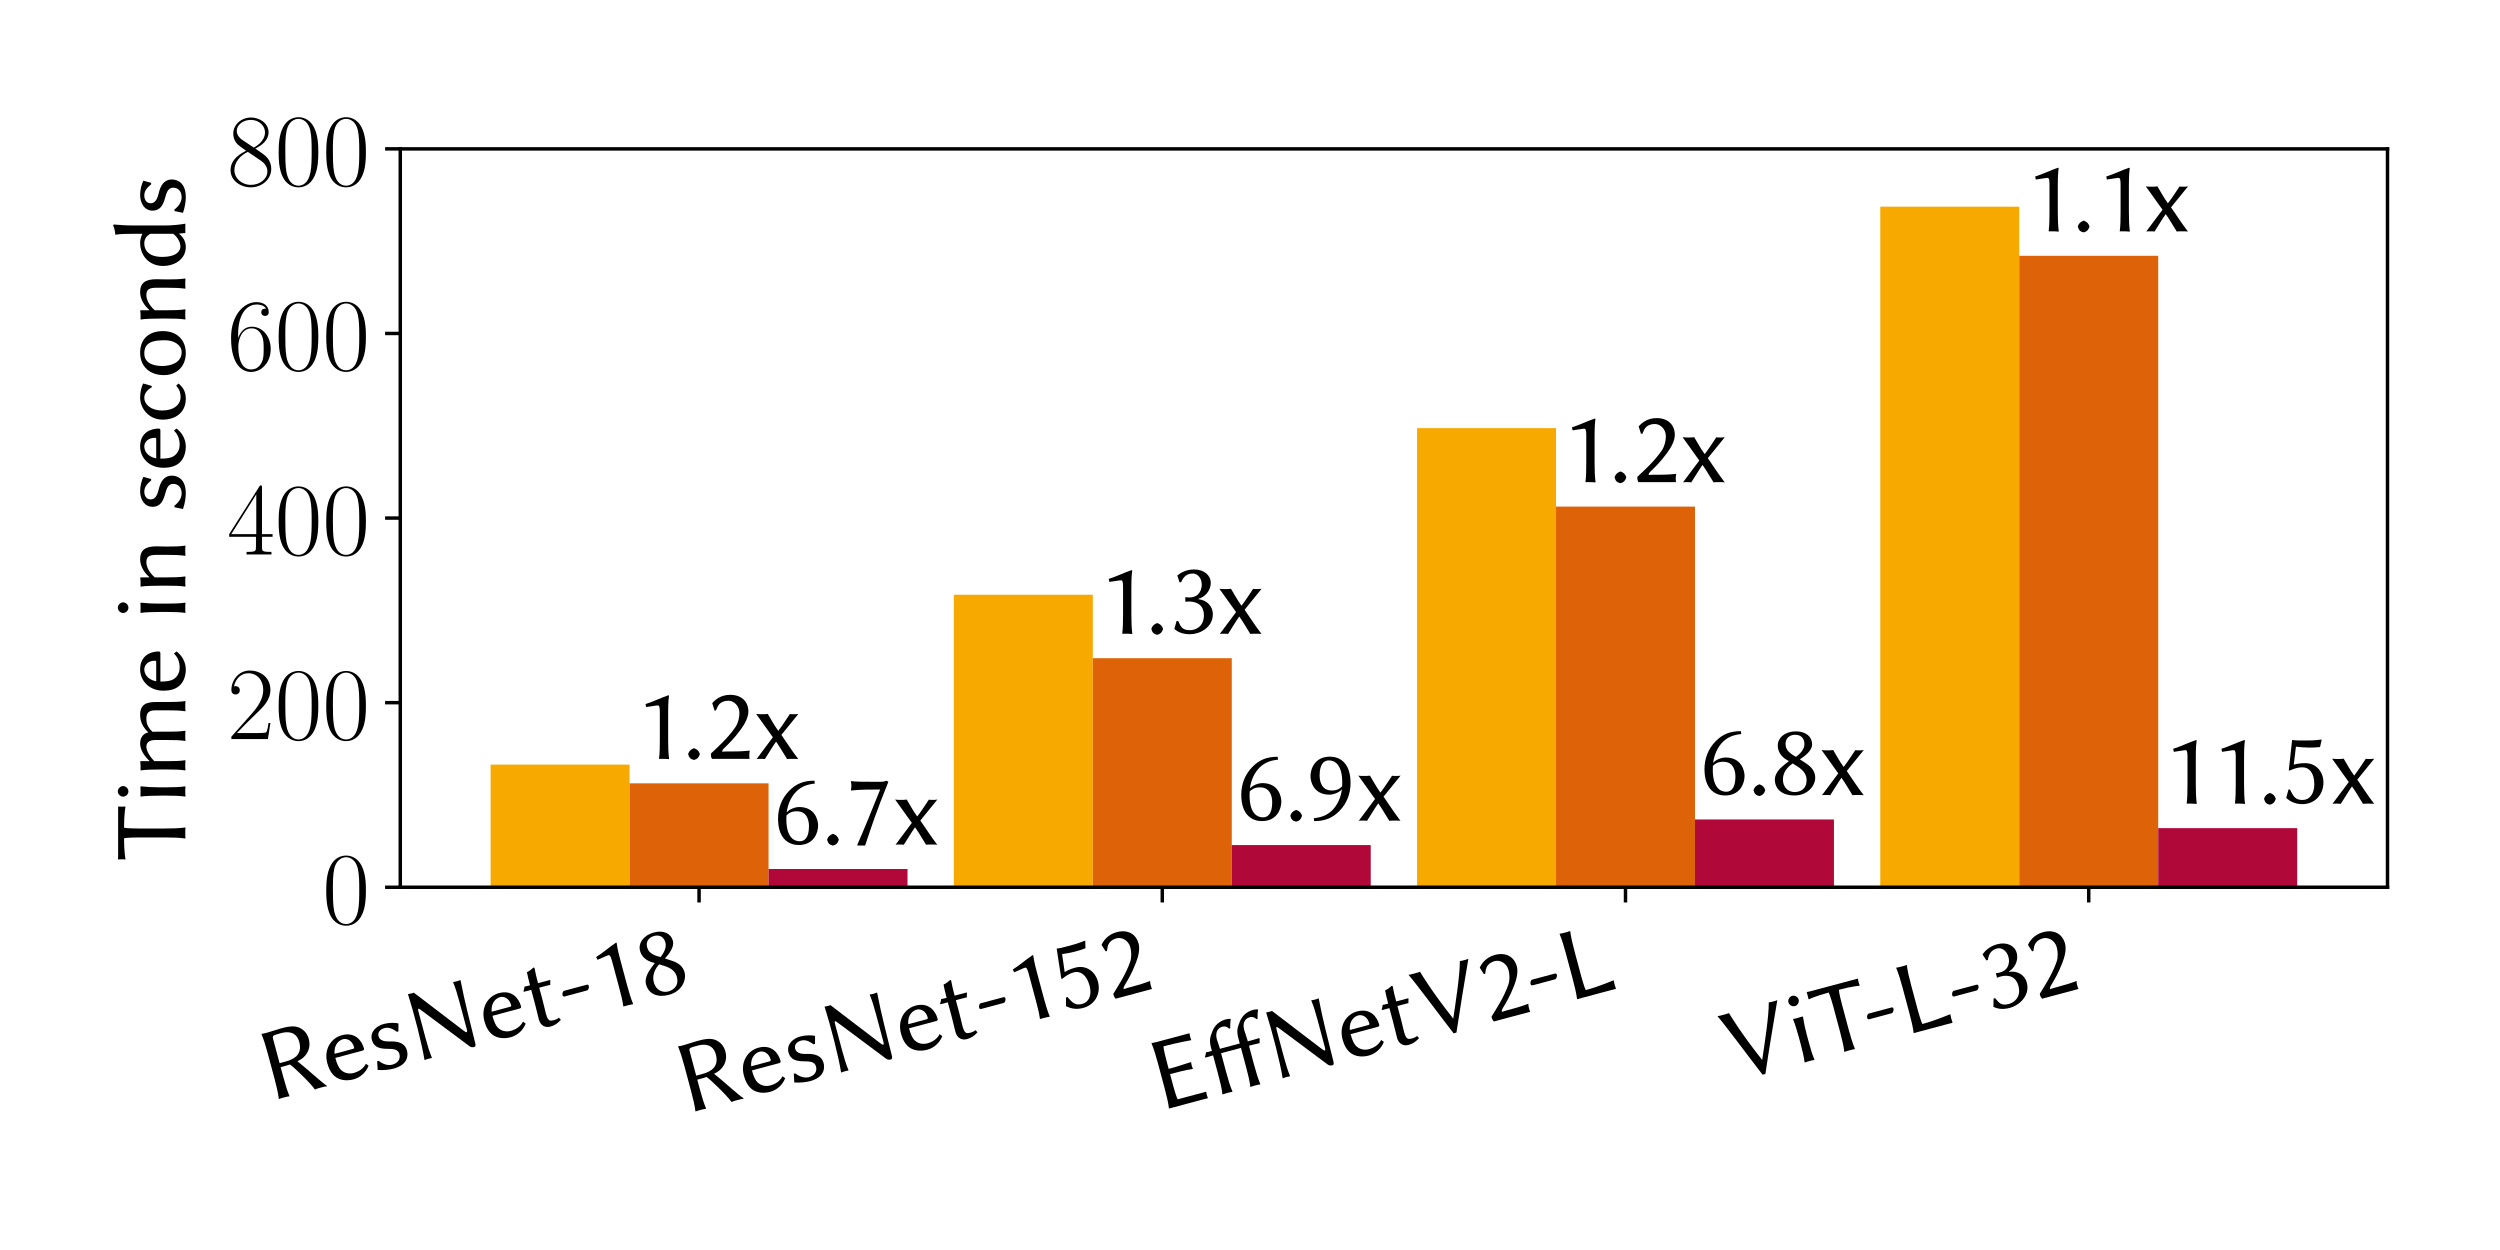
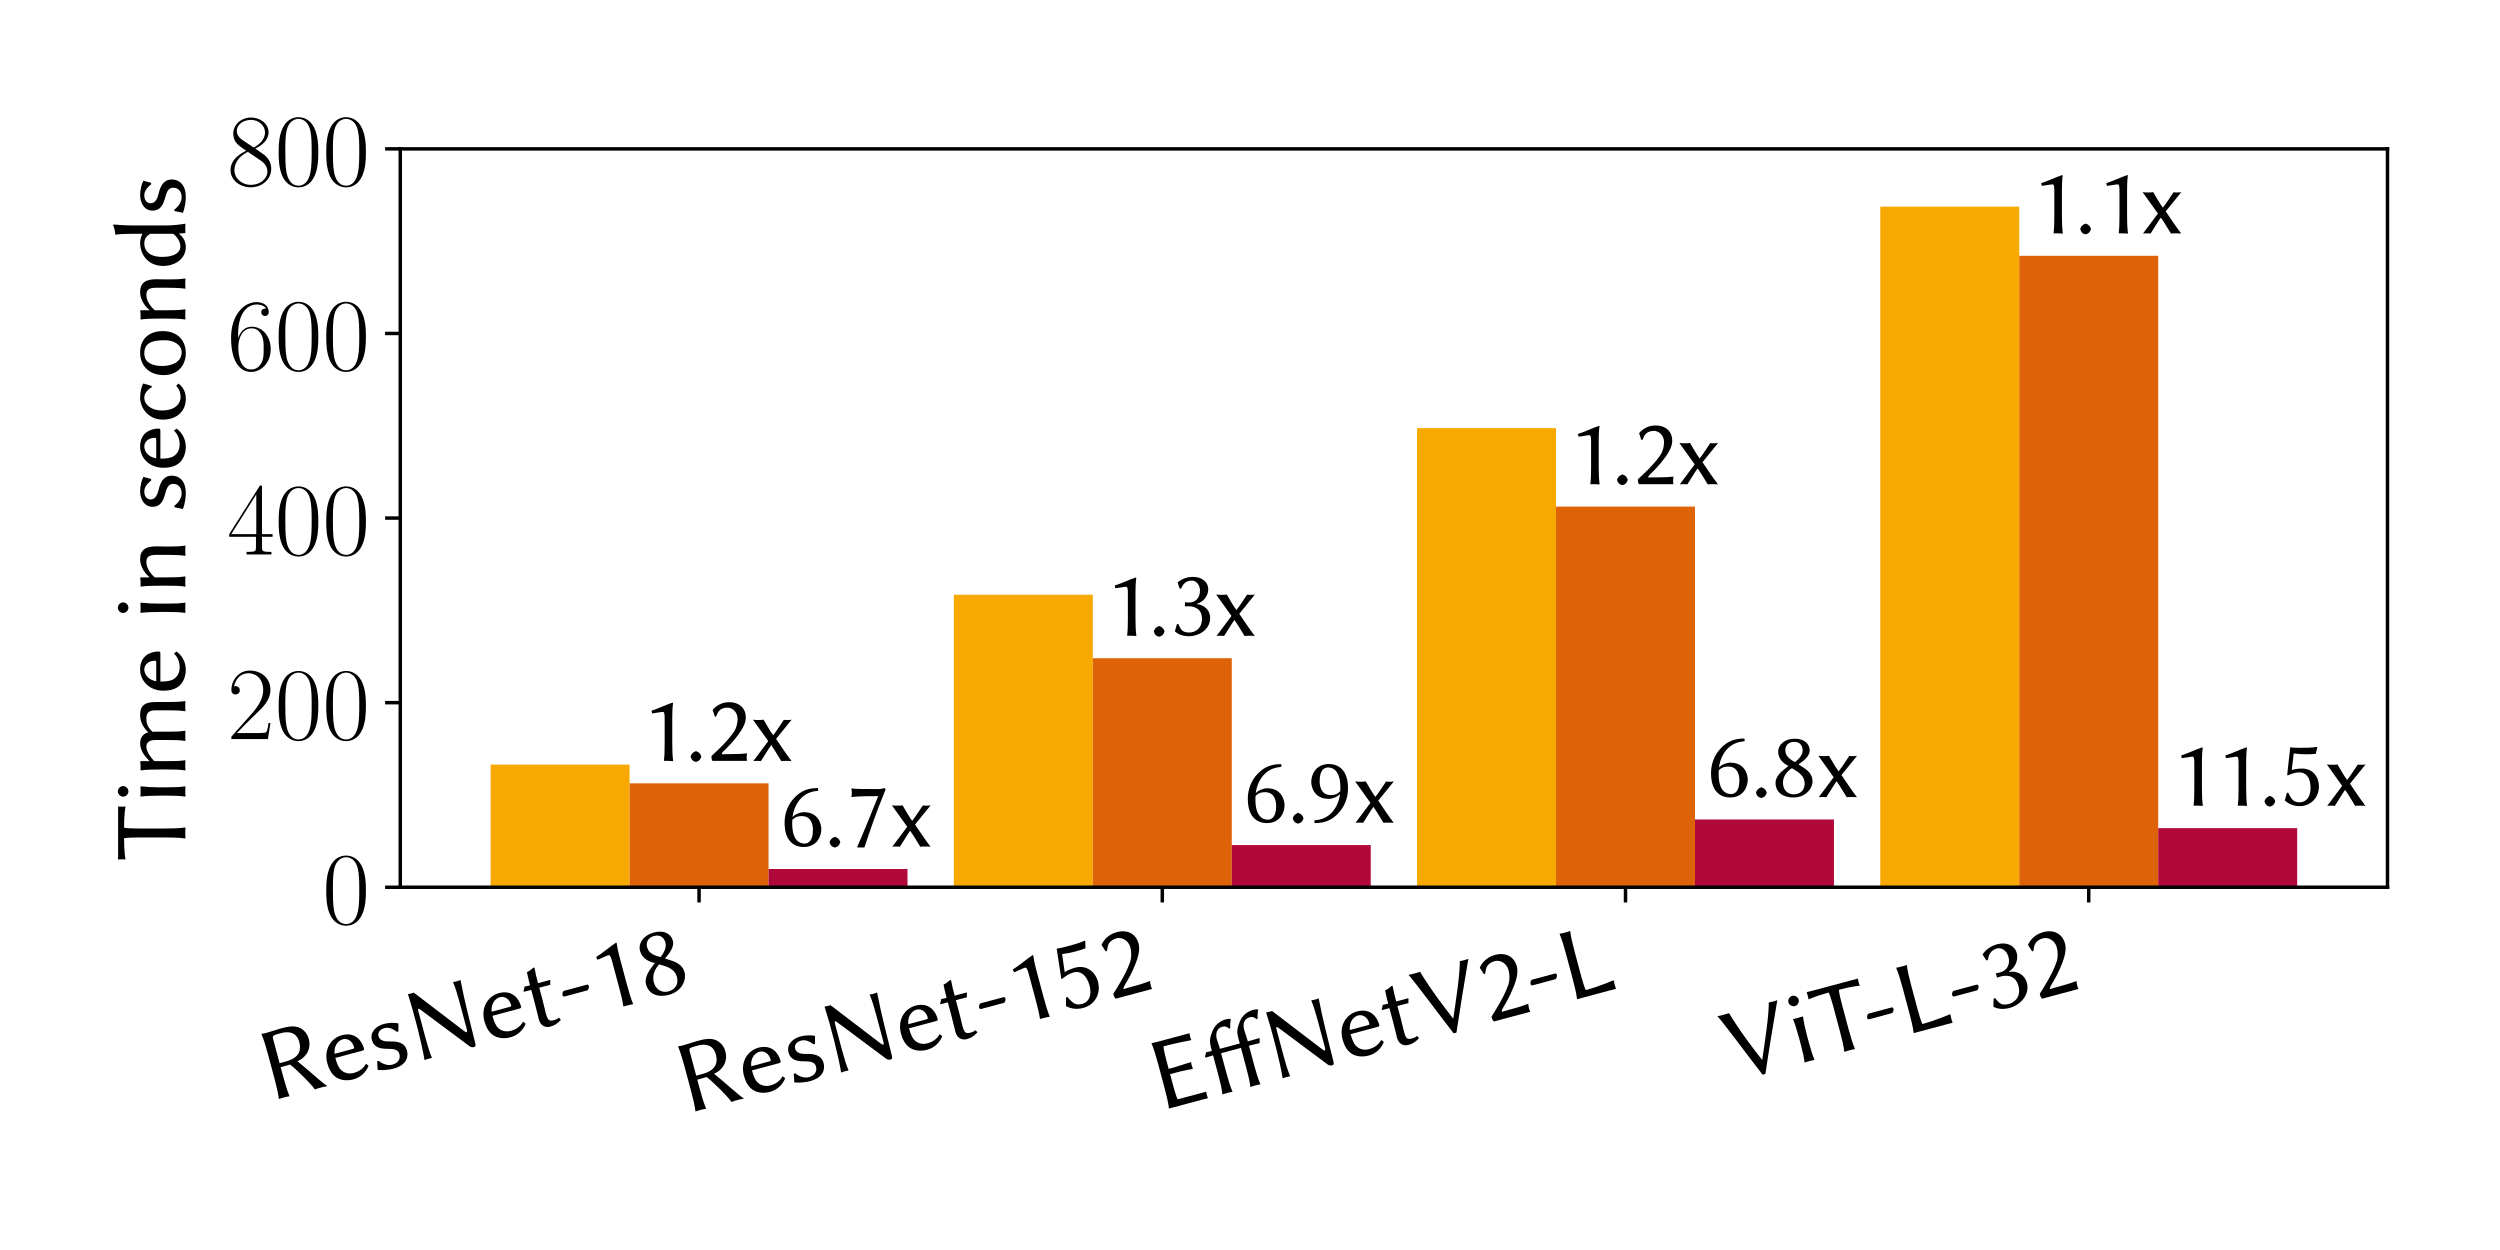
<svg xmlns="http://www.w3.org/2000/svg" xmlns:xlink="http://www.w3.org/1999/xlink" width="576pt" height="288pt" viewBox="0 0 576 288" version="1.1">
  <defs>
    <style type="text/css">*{stroke-linejoin: round; stroke-linecap: butt}</style>
  </defs>
  <g id="figure_1">
    <g id="patch_1">
      <path d="M 0 288  L 576 288  L 576 0  L 0 0  z " style="fill: #ffffff" />
    </g>
    <g id="axes_1">
      <g id="patch_2">
        <path d="M 92.227 204.422  L 550.08 204.422  L 550.08 34.304  L 92.227 34.304  z " style="fill: #ffffff" />
      </g>
      <g id="patch_3">
-         <path d="M 113.039 204.422  L 145.056 204.422  L 145.056 176.165  L 113.039 176.165  z " clip-path="url(#peb8f071929)" style="fill: #f7a900" />
+         <path d="M 113.039 204.422  L 145.056 204.422  L 145.056 176.165  L 113.039 176.165  z " clip-path="url(#pd0e9053d9f)" style="fill: #f7a900" />
      </g>
      <g id="patch_4">
-         <path d="M 219.764 204.422  L 251.782 204.422  L 251.782 137.024  L 219.764 137.024  z " clip-path="url(#peb8f071929)" style="fill: #f7a900" />
+         <path d="M 219.764 204.422  L 251.782 204.422  L 251.782 137.024  L 219.764 137.024  z " clip-path="url(#pd0e9053d9f)" style="fill: #f7a900" />
      </g>
      <g id="patch_5">
-         <path d="M 326.49 204.422  L 358.508 204.422  L 358.508 98.644  L 326.49 98.644  z " clip-path="url(#peb8f071929)" style="fill: #f7a900" />
+         <path d="M 326.49 204.422  L 358.508 204.422  L 358.508 98.644  L 326.49 98.644  z " clip-path="url(#pd0e9053d9f)" style="fill: #f7a900" />
      </g>
      <g id="patch_6">
-         <path d="M 433.215 204.422  L 465.233 204.422  L 465.233 47.611  L 433.215 47.611  z " clip-path="url(#peb8f071929)" style="fill: #f7a900" />
+         <path d="M 433.215 204.422  L 465.233 204.422  L 465.233 47.611  L 433.215 47.611  z " clip-path="url(#pd0e9053d9f)" style="fill: #f7a900" />
      </g>
      <g id="patch_7">
-         <path d="M 145.056 204.422  L 177.074 204.422  L 177.074 180.483  L 145.056 180.483  z " clip-path="url(#peb8f071929)" style="fill: #de6207" />
+         <path d="M 145.056 204.422  L 177.074 204.422  L 177.074 180.483  L 145.056 180.483  z " clip-path="url(#pd0e9053d9f)" style="fill: #de6207" />
      </g>
      <g id="patch_8">
-         <path d="M 251.782 204.422  L 283.8 204.422  L 283.8 151.65  L 251.782 151.65  z " clip-path="url(#peb8f071929)" style="fill: #de6207" />
+         <path d="M 251.782 204.422  L 283.8 204.422  L 283.8 151.65  L 251.782 151.65  z " clip-path="url(#pd0e9053d9f)" style="fill: #de6207" />
      </g>
      <g id="patch_9">
-         <path d="M 358.508 204.422  L 390.525 204.422  L 390.525 116.725  L 358.508 116.725  z " clip-path="url(#peb8f071929)" style="fill: #de6207" />
+         <path d="M 358.508 204.422  L 390.525 204.422  L 390.525 116.725  L 358.508 116.725  z " clip-path="url(#pd0e9053d9f)" style="fill: #de6207" />
      </g>
      <g id="patch_10">
-         <path d="M 465.233 204.422  L 497.251 204.422  L 497.251 58.939  L 465.233 58.939  z " clip-path="url(#peb8f071929)" style="fill: #de6207" />
+         <path d="M 465.233 204.422  L 497.251 204.422  L 497.251 58.939  L 465.233 58.939  z " clip-path="url(#pd0e9053d9f)" style="fill: #de6207" />
      </g>
      <g id="patch_11">
-         <path d="M 177.074 204.422  L 209.092 204.422  L 209.092 200.216  L 177.074 200.216  z " clip-path="url(#peb8f071929)" style="fill: #b1083a" />
+         <path d="M 177.074 204.422  L 209.092 204.422  L 209.092 200.216  L 177.074 200.216  z " clip-path="url(#pd0e9053d9f)" style="fill: #b1083a" />
      </g>
      <g id="patch_12">
-         <path d="M 283.8 204.422  L 315.817 204.422  L 315.817 194.706  L 283.8 194.706  z " clip-path="url(#peb8f071929)" style="fill: #b1083a" />
+         <path d="M 283.8 204.422  L 315.817 204.422  L 315.817 194.706  L 283.8 194.706  z " clip-path="url(#pd0e9053d9f)" style="fill: #b1083a" />
      </g>
      <g id="patch_13">
-         <path d="M 390.525 204.422  L 422.543 204.422  L 422.543 188.805  L 390.525 188.805  z " clip-path="url(#peb8f071929)" style="fill: #b1083a" />
+         <path d="M 390.525 204.422  L 422.543 204.422  L 422.543 188.805  L 390.525 188.805  z " clip-path="url(#pd0e9053d9f)" style="fill: #b1083a" />
      </g>
      <g id="patch_14">
-         <path d="M 497.251 204.422  L 529.269 204.422  L 529.269 190.797  L 497.251 190.797  z " clip-path="url(#peb8f071929)" style="fill: #b1083a" />
+         <path d="M 497.251 204.422  L 529.269 204.422  L 529.269 190.797  L 497.251 190.797  z " clip-path="url(#pd0e9053d9f)" style="fill: #b1083a" />
      </g>
      <g id="matplotlib.axis_1">
        <g id="xtick_1">
          <g id="line2d_1">
            <defs>
-               <path id="m02905f04a4" d="M 0 0  L 0 3.5  " style="stroke: #000000; stroke-width: 0.8" />
+               <path id="mbc4da41e1f" d="M 0 0  L 0 3.5  " style="stroke: #000000; stroke-width: 0.8" />
            </defs>
            <g>
-               <use xlink:href="#m02905f04a4" x="161.065" y="204.422" style="stroke: #000000; stroke-width: 0.8" />
+               <use xlink:href="#mbc4da41e1f" x="161.065" y="204.422" style="stroke: #000000; stroke-width: 0.8" />
            </g>
          </g>
          <g id="text_1">
            <g transform="translate(62.07187 253.7518) rotate(-15) scale(0.24 -0.24)">
              <defs>
                <path id="LinBiolinumT-52" d="M 1216 1855  C 1440 1855 1638 1855 1811 1868  C 1990 1654 2125 1403 2291 1138  C 2522 763 2829 201 2899 -19  C 3021 0 3162 0 3283 0  C 3411 0 3539 0 3667 -19  L 3680 0  C 3360 370 2720 1394 2310 1939  C 2483 1971 2611 2015 2701 2060  C 3046 2231 3341 2561 3341 3081  C 3341 3399 3232 3659 3002 3875  C 2694 4160 2208 4160 1805 4160  C 1645 4160 1133 4128 941 4128  C 864 4128 691 4128 614 4147  L 602 4128  C 653 3763 666 3328 666 2848  L 666 1280  C 666 800 653 345 602 0  L 614 -13  C 691 0 864 0 941 0  C 1018 0 1190 0 1267 -19  L 1280 0  C 1229 370 1216 811 1216 1298  L 1216 1855  z M 1811 3878  C 2202 3878 2726 3734 2726 3061  C 2726 2299 2208 2112 1587 2112  L 1216 2112  L 1216 3630  C 1216 3878 1235 3878 1811 3878  z " transform="scale(0.015625)" />
                <path id="LinBiolinumT-65" d="M 800 1792  C 909 2399 1331 2527 1530 2527  C 1786 2527 2067 2311 2067 1874  C 2067 1821 2042 1792 1978 1792  L 800 1792  z M 2509 700  C 2285 456 1984 346 1632 346  C 1414 346 1114 431 934 715  C 819 895 781 1160 781 1535  L 2522 1535  C 2592 1535 2637 1572 2637 1638  C 2637 2147 2374 2784 1530 2784  C 870 2784 218 2263 218 1341  C 218 984 294 633 506 382  C 723 124 1094 -32 1523 -32  C 1984 -32 2394 205 2637 540  L 2509 700  z " transform="scale(0.015625)" />
                <path id="LinBiolinumT-73" d="M 320 668  L 211 141  C 576 13 934 -32 1178 -32  C 2061 -32 2266 481 2266 826  C 2266 1338 1850 1539 1395 1645  C 1152 1701 800 1820 800 2133  C 800 2389 1011 2527 1286 2527  C 1619 2527 1824 2271 1971 2103  L 2061 2109  L 2189 2572  L 2176 2591  C 1990 2687 1638 2784 1312 2784  C 838 2784 346 2539 346 2020  C 346 1520 730 1357 1114 1250  C 1485 1151 1760 1050 1760 744  C 1760 412 1510 224 1171 224  C 864 224 595 428 416 668  L 320 668  z " transform="scale(0.015625)" />
                <path id="LinBiolinumT-4e" d="M 691 4160  C 749 2934 730 1026 627 0  L 640 -19  C 717 -6 787 0 864 0  C 941 0 1011 -3 1088 -10  L 1101 9  C 1050 375 1037 811 1037 1292  L 1037 2825  C 1037 3216 1050 3235 1286 2927  L 3520 99  C 3590 3 3693 -32 3795 -32  C 3885 -32 3910 45 3917 167  C 3949 1625 3942 2739 4045 4160  L 4032 4179  C 3955 4166 3885 4160 3808 4160  C 3731 4160 3661 4166 3584 4179  L 3571 4160  C 3622 3794 3635 3358 3635 2877  L 3635 1165  C 3629 818 3533 966 3258 1325  L 1062 4173  C 1062 4173 1005 4160 973 4160  C 755 4160 704 4179 704 4179  L 691 4160  z " transform="scale(0.015625)" />
                <path id="LinBiolinumT-74" d="M 608 2752  C 480 2752 339 2752 262 2765  C 218 2663 186 2599 122 2502  L 154 2464  C 262 2464 461 2464 608 2464  L 608 1599  C 608 1219 589 764 589 575  C 589 164 858 -32 1152 -32  C 1421 -32 1626 31 1894 203  L 1818 361  C 1619 285 1472 285 1312 310  C 1158 335 1101 487 1101 828  C 1101 1018 1120 1289 1120 1668  L 1120 2464  L 1363 2464  C 1517 2464 1741 2464 1824 2458  C 1843 2561 1862 2624 1901 2720  L 1869 2752  C 1754 2752 1568 2752 1421 2752  L 1120 2752  C 1120 3233 1126 3317 1152 3689  C 1152 3734 1133 3753 1094 3753  C 934 3689 858 3618 646 3593  L 634 3573  C 621 3349 608 3124 608 2752  z " transform="scale(0.015625)" />
                <path id="LinBiolinumT-2d" d="M 1754 1536  C 1837 1536 1926 1696 1926 1767  C 1926 1824 1901 1882 1837 1882  L 371 1882  C 294 1882 211 1747 211 1645  C 211 1587 250 1536 307 1536  L 1754 1536  z " transform="scale(0.015625)" />
                <path id="LinBiolinumT-31" d="M 2086 1214  L 2086 2845  C 2086 3539 2125 3796 2138 3886  C 2138 3918 2118 3918 2093 3918  C 1677 3784 1190 3534 691 3380  L 730 3194  C 1018 3226 1331 3296 1459 3296  C 1574 3296 1574 3040 1574 2808  L 1574 1214  C 1574 713 1568 367 1523 0  L 1530 0  C 1530 0 1709 0 1824 0  C 1952 0 2131 -19 2131 -19  L 2144 0  C 2099 386 2086 707 2086 1214  z " transform="scale(0.015625)" />
                <path id="LinBiolinumT-38" d="M 1504 3712  C 1920 3712 2074 3430 2074 3131  C 2074 2786 1734 2479 1555 2352  L 1357 2466  C 954 2728 909 2964 909 3162  C 909 3463 1120 3712 1504 3712  z M 2547 3125  C 2547 3584 2176 3923 1542 3923  C 890 3923 429 3540 429 3048  C 429 2690 627 2371 992 2160  L 1120 2090  C 960 1968 832 1866 672 1725  C 410 1495 250 1208 250 958  C 250 307 768 -32 1446 -32  C 2285 -32 2739 576 2739 1061  C 2739 1431 2534 1712 2182 1942  L 1792 2198  C 2080 2389 2547 2715 2547 3125  z M 1459 180  C 1165 180 749 384 749 959  C 749 1151 800 1579 1350 1943  L 1645 1758  C 2042 1509 2208 1228 2208 927  C 2208 307 1754 180 1459 180  z " transform="scale(0.015625)" />
              </defs>
              <use xlink:href="#LinBiolinumT-52" transform="scale(0.996264)" />
              <use xlink:href="#LinBiolinumT-65" transform="translate(59.77587 0) scale(0.996264)" />
              <use xlink:href="#LinBiolinumT-73" transform="translate(104.9066 0) scale(0.996264)" />
              <use xlink:href="#LinBiolinumT-4e" transform="translate(144.3587 0) scale(0.996264)" />
              <use xlink:href="#LinBiolinumT-65" transform="translate(215.8905 0) scale(0.996264)" />
              <use xlink:href="#LinBiolinumT-74" transform="translate(261.0212 0) scale(0.996264)" />
              <use xlink:href="#LinBiolinumT-2d" transform="translate(294.8942 0) scale(0.996264)" />
              <use xlink:href="#LinBiolinumT-31" transform="translate(328.0698 0) scale(0.996264)" />
              <use xlink:href="#LinBiolinumT-38" transform="translate(374.3961 0) scale(0.996264)" />
            </g>
          </g>
        </g>
        <g id="xtick_2">
          <g id="line2d_2">
            <g>
-               <use xlink:href="#m02905f04a4" x="267.791" y="204.422" style="stroke: #000000; stroke-width: 0.8" />
+               <use xlink:href="#mbc4da41e1f" x="267.791" y="204.422" style="stroke: #000000; stroke-width: 0.8" />
            </g>
          </g>
          <g id="text_2">
            <g transform="translate(158.058 256.6294) rotate(-15) scale(0.24 -0.24)">
              <defs>
                <path id="LinBiolinumT-35" d="M 1293 -32  C 2054 -32 2598 538 2598 1303  C 2598 1932 2182 2496 1466 2496  C 1203 2496 909 2451 768 2400  L 902 3514  C 1139 3482 1414 3456 1715 3456  C 1907 3456 2125 3456 2387 3488  L 2490 3931  L 2445 3950  C 2080 3893 1734 3893 1395 3893  C 1158 3893 883 3893 666 3925  L 461 2057  L 506 2038  C 762 2142 998 2240 1299 2240  C 1715 2240 2035 1901 2035 1193  C 2035 595 1741 224 1306 224  C 826 224 742 484 531 874  L 442 867  L 301 348  L 326 329  C 486 187 806 -32 1293 -32  z " transform="scale(0.015625)" />
                <path id="LinBiolinumT-32" d="M 1421 3584  C 1754 3584 2099 3276 2099 2826  C 2099 2557 2022 2216 1856 1966  C 1395 1278 666 636 346 333  C 339 308 339 282 339 250  C 339 154 371 58 403 0  C 877 0 1146 0 1613 0  C 2074 0 2266 0 2726 0  C 2714 63 2707 139 2707 210  C 2707 310 2714 412 2739 507  C 2374 475 2182 456 1568 456  C 1344 456 1216 456 1043 443  C 1037 456 1037 462 1037 475  C 1037 533 1101 604 1146 649  C 1459 952 1760 1240 2182 1813  C 2419 2135 2650 2547 2650 2914  C 2650 3525 2240 3949 1523 3949  C 941 3949 570 3622 422 3430  L 563 2985  L 646 2979  C 736 3172 768 3307 928 3436  C 1056 3539 1242 3584 1421 3584  z " transform="scale(0.015625)" />
              </defs>
              <use xlink:href="#LinBiolinumT-52" transform="scale(0.996264)" />
              <use xlink:href="#LinBiolinumT-65" transform="translate(59.77587 0) scale(0.996264)" />
              <use xlink:href="#LinBiolinumT-73" transform="translate(104.9066 0) scale(0.996264)" />
              <use xlink:href="#LinBiolinumT-4e" transform="translate(144.3587 0) scale(0.996264)" />
              <use xlink:href="#LinBiolinumT-65" transform="translate(215.8905 0) scale(0.996264)" />
              <use xlink:href="#LinBiolinumT-74" transform="translate(261.0212 0) scale(0.996264)" />
              <use xlink:href="#LinBiolinumT-2d" transform="translate(294.8942 0) scale(0.996264)" />
              <use xlink:href="#LinBiolinumT-31" transform="translate(328.0698 0) scale(0.996264)" />
              <use xlink:href="#LinBiolinumT-35" transform="translate(374.3961 0) scale(0.996264)" />
              <use xlink:href="#LinBiolinumT-32" transform="translate(420.7224 0) scale(0.996264)" />
            </g>
          </g>
        </g>
        <g id="xtick_3">
          <g id="line2d_3">
            <g>
-               <use xlink:href="#m02905f04a4" x="374.516" y="204.422" style="stroke: #000000; stroke-width: 0.8" />
+               <use xlink:href="#mbc4da41e1f" x="374.516" y="204.422" style="stroke: #000000; stroke-width: 0.8" />
            </g>
          </g>
          <g id="text_3">
            <g transform="translate(267.1625 255.992) rotate(-15) scale(0.24 -0.24)">
              <defs>
                <path id="LinBiolinumT-45" d="M 1216 1307  L 1216 2034  C 1523 2034 2202 2034 2643 1983  L 2662 2002  C 2650 2060 2643 2150 2643 2207  C 2643 2265 2650 2355 2662 2413  L 2643 2413  C 2266 2413 1971 2368 1216 2368  L 1216 2869  C 1216 2978 1222 3641 1267 3795  C 2125 3795 3008 3718 3008 3718  L 3021 3743  C 3014 3795 3008 3853 3008 3912  C 3008 3964 3014 4068 3021 4160  L 3008 4160  C 2906 4160 2758 4160 2624 4160  L 941 4160  C 723 4160 614 4179 614 4179  L 602 4160  C 653 3792 666 3354 666 2870  L 666 1290  C 666 806 653 348 602 0  L 608 0  C 608 0 717 0 941 0  L 2688 0  C 2822 0 2970 0 3072 -6  L 3085 12  C 3078 100 3072 144 3072 206  C 3072 268 3078 361 3085 411  L 3072 411  C 3072 411 2125 411 1267 411  C 1222 560 1216 1201 1216 1307  z " transform="scale(0.015625)" />
                <path id="LinBiolinumT-80" d="M 634 2464  L 634 1280  C 634 806 627 346 570 0  L 576 -19  C 576 -19 666 0 890 0  C 1107 0 1197 -19 1197 -19  L 1210 0  C 1158 365 1146 800 1146 1280  L 1146 2464  L 2414 2464  L 2414 1280  C 2414 806 2407 346 2350 0  L 2356 -19  C 2356 -19 2446 0 2670 0  C 2887 0 2977 -19 2977 -19  L 2990 0  C 2939 365 2926 800 2926 1280  L 2926 2464  L 3143 2464  C 3297 2464 3521 2458 3604 2451  C 3623 2554 3643 2618 3681 2714  L 3649 2758  C 3540 2752 3348 2746 3201 2746  L 2926 2746  L 2926 2810  C 2926 2977 2893 3375 2893 3490  C 2893 3843 3059 4151 3425 4151  C 3610 4151 3726 4055 3796 3927  L 3867 3934  C 3911 4106 3975 4337 4046 4458  L 4039 4478  C 3988 4510 3873 4535 3751 4535  C 3348 4535 2996 4362 2766 4048  C 2535 3733 2414 3567 2414 3067  L 2414 2746  L 1146 2746  L 1146 2810  C 1146 2977 1114 3247 1114 3362  C 1114 3715 1280 4023 1645 4023  C 1831 4023 1946 3927 2017 3798  L 2087 3805  C 2132 3977 2196 4209 2267 4330  L 2260 4350  C 2209 4382 2094 4407 1972 4407  C 1569 4407 1216 4234 986 3920  C 755 3605 634 3439 634 2938  L 634 2746  C 493 2746 346 2746 262 2758  C 218 2656 186 2592 122 2496  L 154 2451  C 269 2458 480 2464 627 2464  L 634 2464  z " transform="scale(0.015625)" />
                <path id="LinBiolinumT-56" d="M 2074 832  L 2061 832  C 1222 2781 902 3917 838 4141  C 730 4128 582 4128 486 4128  C 384 4128 211 4128 102 4141  C 422 3495 1267 1335 1856 -64  L 2035 -64  C 2650 1355 3277 2729 3923 4141  C 3846 4128 3725 4128 3667 4128  C 3597 4128 3450 4128 3379 4141  C 3162 3314 2534 1896 2074 832  z " transform="scale(0.015625)" />
                <path id="LinBiolinumT-4c" d="M 1222 2874  C 1222 3356 1235 3819 1286 4160  L 1280 4173  C 1203 4160 1024 4160 947 4160  C 870 4160 698 4160 621 4179  L 608 4160  C 659 3792 672 3353 672 2870  L 672 1290  C 672 806 659 348 608 0  L 614 0  C 614 0 730 0 947 0  L 2694 0  C 2829 0 2976 0 3078 -6  L 3091 13  C 3085 103 3078 231 3078 295  C 3078 359 3085 468 3091 520  L 3078 545  C 3078 545 2131 404 1274 404  C 1229 558 1222 1189 1222 1298  L 1222 2874  z " transform="scale(0.015625)" />
              </defs>
              <use xlink:href="#LinBiolinumT-45" transform="scale(0.996264)" />
              <use xlink:href="#LinBiolinumT-80" transform="translate(53.59901 0) scale(0.996264)" />
              <use xlink:href="#LinBiolinumT-4e" transform="translate(112.5778 0) scale(0.996264)" />
              <use xlink:href="#LinBiolinumT-65" transform="translate(184.1096 0) scale(0.996264)" />
              <use xlink:href="#LinBiolinumT-74" transform="translate(229.2404 0) scale(0.996264)" />
              <use xlink:href="#LinBiolinumT-56" transform="translate(263.1134 0) scale(0.996264)" />
              <use xlink:href="#LinBiolinumT-32" transform="translate(325.9776 0) scale(0.996264)" />
              <use xlink:href="#LinBiolinumT-2d" transform="translate(372.3039 0) scale(0.996264)" />
              <use xlink:href="#LinBiolinumT-4c" transform="translate(405.4795 0) scale(0.996264)" />
            </g>
          </g>
        </g>
        <g id="xtick_4">
          <g id="line2d_4">
            <g>
-               <use xlink:href="#m02905f04a4" x="481.242" y="204.422" style="stroke: #000000; stroke-width: 0.8" />
+               <use xlink:href="#mbc4da41e1f" x="481.242" y="204.422" style="stroke: #000000; stroke-width: 0.8" />
            </g>
          </g>
          <g id="text_4">
            <g transform="translate(399.3395 249.1723) rotate(-15) scale(0.24 -0.24)">
              <defs>
                <path id="LinBiolinumT-69" d="M 512 3833  C 512 3660 666 3506 838 3506  C 1011 3506 1165 3660 1165 3833  C 1165 4006 1011 4160 838 4160  C 666 4160 512 4006 512 3833  z M 576 1506  L 576 1155  C 576 676 563 351 518 6  L 531 -13  C 608 0 755 0 832 0  C 909 0 1056 0 1133 -13  L 1146 6  C 1101 370 1088 670 1088 1155  L 1088 1609  C 1088 2088 1107 2318 1146 2707  C 1146 2759 1139 2765 1088 2765  C 941 2752 666 2752 531 2765  L 518 2745  C 557 2471 576 1985 576 1506  z " transform="scale(0.015625)" />
                <path id="LinBiolinumT-54" d="M 1453 2854  L 1453 1286  C 1453 806 1440 351 1389 6  L 1402 -13  C 1478 0 1651 0 1728 0  C 1805 0 1978 0 2054 -13  L 2067 6  C 2016 371 2003 806 2003 1286  L 2003 2854  C 2003 2963 2010 3622 2054 3776  C 2912 3776 3347 3686 3347 3686  L 3360 3712  C 3347 3809 3347 3958 3360 4141  L 3347 4141  C 3245 4141 3098 4141 2963 4141  L 493 4141  C 358 4141 211 4141 109 4154  L 96 4135  C 109 3955 109 3808 96 3712  L 109 3686  C 109 3686 544 3776 1402 3776  C 1446 3622 1453 2963 1453 2854  z " transform="scale(0.015625)" />
                <path id="LinBiolinumT-33" d="M 1338 218  C 832 218 762 411 589 785  L 493 785  L 352 296  L 371 277  C 538 136 813 -32 1325 -32  C 1869 -32 2726 345 2726 1202  C 2726 1716 2336 2079 1843 2125  L 1843 2157  C 2176 2233 2598 2603 2598 3134  C 2598 3592 2202 3962 1568 3962  C 1075 3962 717 3745 557 3604  L 538 3585  L 672 3171  L 768 3171  C 922 3527 1126 3712 1510 3712  C 1760 3712 2042 3451 2042 3037  C 2042 2756 1946 2553 1798 2413  C 1670 2292 1485 2234 1267 2234  C 1190 2234 1120 2241 1030 2253  L 1030 1971  C 1107 1984 1242 1984 1299 1984  C 1504 1984 1747 1925 1926 1776  C 2093 1632 2176 1404 2176 1150  C 2176 361 1568 218 1338 218  z " transform="scale(0.015625)" />
              </defs>
              <use xlink:href="#LinBiolinumT-56" transform="scale(0.996264)" />
              <use xlink:href="#LinBiolinumT-69" transform="translate(62.8642 0) scale(0.996264)" />
              <use xlink:href="#LinBiolinumT-54" transform="translate(88.76708 0) scale(0.996264)" />
              <use xlink:href="#LinBiolinumT-2d" transform="translate(136.6874 0) scale(0.996264)" />
              <use xlink:href="#LinBiolinumT-4c" transform="translate(169.863 0) scale(0.996264)" />
              <use xlink:href="#LinBiolinumT-2d" transform="translate(221.1706 0) scale(0.996264)" />
              <use xlink:href="#LinBiolinumT-33" transform="translate(254.3462 0) scale(0.996264)" />
              <use xlink:href="#LinBiolinumT-32" transform="translate(300.6725 0) scale(0.996264)" />
            </g>
          </g>
        </g>
      </g>
      <g id="matplotlib.axis_2">
        <g id="ytick_1">
          <g id="line2d_5">
            <defs>
-               <path id="me7edfc876c" d="M 0 0  L -3.5 0  " style="stroke: #000000; stroke-width: 0.8" />
+               <path id="m0af6794685" d="M 0 0  L -3.5 0  " style="stroke: #000000; stroke-width: 0.8" />
            </defs>
            <g>
-               <use xlink:href="#me7edfc876c" x="92.227" y="204.422" style="stroke: #000000; stroke-width: 0.8" />
+               <use xlink:href="#m0af6794685" x="92.227" y="204.422" style="stroke: #000000; stroke-width: 0.8" />
            </g>
          </g>
          <g id="text_5">
            <g transform="translate(74.26139 212.8057) scale(0.24 -0.24)">
              <defs>
                <path id="CMR17-30" d="M 2688 2025  C 2688 2416 2682 3080 2413 3591  C 2176 4039 1798 4198 1466 4198  C 1158 4198 768 4058 525 3597  C 269 3118 243 2524 243 2025  C 243 1661 250 1106 448 619  C 723 -39 1216 -128 1466 -128  C 1760 -128 2208 -7 2470 600  C 2662 1042 2688 1559 2688 2025  z M 1466 -26  C 1056 -26 813 325 723 812  C 653 1188 653 1738 653 2096  C 653 2588 653 2997 736 3387  C 858 3929 1216 4096 1466 4096  C 1728 4096 2067 3923 2189 3400  C 2272 3036 2278 2607 2278 2096  C 2278 1680 2278 1169 2202 792  C 2067 95 1690 -26 1466 -26  z " transform="scale(0.015625)" />
              </defs>
              <use xlink:href="#CMR17-30" transform="scale(0.996264)" />
            </g>
          </g>
        </g>
        <g id="ytick_2">
          <g id="line2d_6">
            <g>
-               <use xlink:href="#me7edfc876c" x="92.227" y="161.893" style="stroke: #000000; stroke-width: 0.8" />
+               <use xlink:href="#m0af6794685" x="92.227" y="161.893" style="stroke: #000000; stroke-width: 0.8" />
            </g>
          </g>
          <g id="text_6">
            <g transform="translate(52.32997 170.2761) scale(0.24 -0.24)">
              <defs>
                <path id="CMR17-32" d="M 2669 989  L 2554 989  C 2490 536 2438 459 2413 420  C 2381 369 1920 369 1830 369  L 602 369  C 832 619 1280 1072 1824 1597  C 2214 1967 2669 2402 2669 3035  C 2669 3790 2067 4224 1395 4224  C 691 4224 262 3604 262 3030  C 262 2780 448 2748 525 2748  C 589 2748 781 2787 781 3010  C 781 3207 614 3264 525 3264  C 486 3264 448 3258 422 3245  C 544 3790 915 4058 1306 4058  C 1862 4058 2227 3617 2227 3035  C 2227 2479 1901 2000 1536 1584  L 262 146  L 262 0  L 2515 0  L 2669 989  z " transform="scale(0.015625)" />
              </defs>
              <use xlink:href="#CMR17-32" transform="scale(0.996264)" />
              <use xlink:href="#CMR17-30" transform="translate(45.69048 0) scale(0.996264)" />
              <use xlink:href="#CMR17-30" transform="translate(91.38095 0) scale(0.996264)" />
            </g>
          </g>
        </g>
        <g id="ytick_3">
          <g id="line2d_7">
            <g>
-               <use xlink:href="#me7edfc876c" x="92.227" y="119.363" style="stroke: #000000; stroke-width: 0.8" />
+               <use xlink:href="#m0af6794685" x="92.227" y="119.363" style="stroke: #000000; stroke-width: 0.8" />
            </g>
          </g>
          <g id="text_7">
            <g transform="translate(52.32997 127.7464) scale(0.24 -0.24)">
              <defs>
                <path id="CMR17-34" d="M 2150 4122  C 2150 4256 2144 4256 2029 4256  L 128 1254  L 128 1088  L 1779 1088  L 1779 457  C 1779 224 1766 160 1318 160  L 1197 160  L 1197 0  C 1402 0 1747 0 1965 0  C 2182 0 2528 0 2733 0  L 2733 160  L 2611 160  C 2163 160 2150 224 2150 457  L 2150 1088  L 2803 1088  L 2803 1254  L 2150 1254  L 2150 4122  z M 1798 3703  L 1798 1254  L 256 1254  L 1798 3703  z " transform="scale(0.015625)" />
              </defs>
              <use xlink:href="#CMR17-34" transform="scale(0.996264)" />
              <use xlink:href="#CMR17-30" transform="translate(45.69048 0) scale(0.996264)" />
              <use xlink:href="#CMR17-30" transform="translate(91.38095 0) scale(0.996264)" />
            </g>
          </g>
        </g>
        <g id="ytick_4">
          <g id="line2d_8">
            <g>
-               <use xlink:href="#me7edfc876c" x="92.227" y="76.833" style="stroke: #000000; stroke-width: 0.8" />
+               <use xlink:href="#m0af6794685" x="92.227" y="76.833" style="stroke: #000000; stroke-width: 0.8" />
            </g>
          </g>
          <g id="text_8">
            <g transform="translate(52.32997 85.21678) scale(0.24 -0.24)">
              <defs>
                <path id="CMR17-36" d="M 678 2176  C 678 3690 1395 4032 1811 4032  C 1946 4032 2272 4009 2400 3776  C 2298 3776 2106 3776 2106 3553  C 2106 3381 2246 3323 2336 3323  C 2394 3323 2566 3348 2566 3560  C 2566 3954 2246 4179 1805 4179  C 1043 4179 243 3390 243 1984  C 243 253 966 -128 1478 -128  C 2099 -128 2688 427 2688 1283  C 2688 2081 2170 2662 1517 2662  C 1126 2662 838 2407 678 1960  L 678 2176  z M 1478 25  C 691 25 691 1200 691 1436  C 691 1896 909 2560 1504 2560  C 1613 2560 1926 2560 2138 2120  C 2253 1870 2253 1609 2253 1289  C 2253 944 2253 690 2118 434  C 1978 171 1773 25 1478 25  z " transform="scale(0.015625)" />
              </defs>
              <use xlink:href="#CMR17-36" transform="scale(0.996264)" />
              <use xlink:href="#CMR17-30" transform="translate(45.69048 0) scale(0.996264)" />
              <use xlink:href="#CMR17-30" transform="translate(91.38095 0) scale(0.996264)" />
            </g>
          </g>
        </g>
        <g id="ytick_5">
          <g id="line2d_9">
            <g>
-               <use xlink:href="#me7edfc876c" x="92.227" y="34.304" style="stroke: #000000; stroke-width: 0.8" />
+               <use xlink:href="#m0af6794685" x="92.227" y="34.304" style="stroke: #000000; stroke-width: 0.8" />
            </g>
          </g>
          <g id="text_9">
            <g transform="translate(52.32997 42.68713) scale(0.24 -0.24)">
              <defs>
                <path id="CMR17-38" d="M 1741 2264  C 2144 2467 2554 2773 2554 3263  C 2554 3841 1990 4179 1472 4179  C 890 4179 378 3759 378 3180  C 378 3021 416 2747 666 2505  C 730 2442 998 2251 1171 2130  C 883 1983 211 1634 211 934  C 211 279 838 -128 1459 -128  C 2144 -128 2720 362 2720 1010  C 2720 1590 2330 1857 2074 2029  L 1741 2264  z M 902 2822  C 851 2854 595 3051 595 3351  C 595 3739 998 4032 1459 4032  C 1965 4032 2336 3676 2336 3262  C 2336 2669 1670 2331 1638 2331  C 1632 2331 1626 2331 1574 2370  L 902 2822  z M 2080 1519  C 2176 1449 2483 1240 2483 851  C 2483 381 2010 25 1472 25  C 890 25 448 438 448 940  C 448 1443 838 1862 1280 2060  L 2080 1519  z " transform="scale(0.015625)" />
              </defs>
              <use xlink:href="#CMR17-38" transform="scale(0.996264)" />
              <use xlink:href="#CMR17-30" transform="translate(45.69048 0) scale(0.996264)" />
              <use xlink:href="#CMR17-30" transform="translate(91.38095 0) scale(0.996264)" />
            </g>
          </g>
        </g>
        <g id="text_10">
          <g transform="translate(42.68713 198.3745) rotate(-90) scale(0.24 -0.24)">
            <defs>
              <path id="LinBiolinumT-6d" d="M 1037 2231  L 1037 2717  C 1037 2765 1030 2778 998 2778  C 858 2752 627 2752 480 2759  L 467 2739  C 512 2466 525 1981 525 1503  L 525 1152  C 525 675 518 350 467 6  L 480 -13  C 557 0 704 0 781 0  C 858 0 1005 0 1082 -13  L 1094 6  C 1043 366 1037 662 1037 1142  L 1037 1907  C 1338 2209 1696 2399 1920 2399  C 2163 2399 2342 2260 2342 1837  L 2342 1142  C 2342 668 2336 347 2285 6  L 2298 -13  C 2374 0 2522 0 2598 0  C 2675 0 2822 0 2899 -13  L 2912 6  C 2861 366 2854 662 2854 1142  L 2854 1780  C 2854 1868 2854 1944 2848 2020  C 3155 2355 3411 2399 3661 2399  C 4006 2399 4173 2260 4173 1837  L 4173 1142  C 4173 668 4166 347 4115 6  L 4128 -13  C 4205 0 4352 0 4429 0  C 4506 0 4653 0 4730 -13  L 4742 6  C 4691 367 4685 664 4685 1144  L 4685 1778  C 4685 2341 4582 2784 3891 2784  C 3546 2784 3174 2662 2810 2279  C 2752 2586 2490 2784 2131 2784  C 1734 2784 1357 2529 1056 2210  L 1037 2231  z " transform="scale(0.015625)" />
              <path id="LinBiolinumT-6e" d="M 2944 1144  C 2944 1348 2957 1581 2957 1784  C 2957 2442 2739 2784 2163 2784  C 1920 2784 1466 2688 1056 2210  L 1043 2231  L 1043 2717  C 1043 2765 1037 2778 1005 2778  C 864 2752 634 2752 486 2759  L 474 2739  C 518 2466 531 1981 531 1503  L 531 1152  C 531 675 525 350 474 6  L 486 -13  C 563 0 710 0 787 0  C 864 0 1011 0 1088 -13  L 1101 6  C 1050 366 1043 662 1043 1142  L 1043 1881  C 1370 2260 1741 2399 1971 2399  C 2298 2399 2432 2273 2432 1761  L 2432 1142  C 2432 668 2419 347 2374 6  L 2387 -13  C 2464 0 2611 0 2688 0  C 2765 0 2912 0 2989 -13  L 3002 6  C 2950 367 2944 664 2944 1144  z " transform="scale(0.015625)" />
              <path id="LinBiolinumT-63" d="M 1600 2527  C 1850 2527 2074 2352 2240 2066  L 2323 2073  L 2470 2585  L 2458 2604  C 2259 2707 1926 2784 1606 2784  C 941 2784 243 2250 243 1398  C 243 526 749 -32 1530 -32  C 1914 -32 2214 95 2470 420  L 2349 551  L 2323 551  C 2080 339 1875 289 1638 289  C 1171 289 806 700 806 1429  C 806 2116 1178 2527 1600 2527  z " transform="scale(0.015625)" />
              <path id="LinBiolinumT-6f" d="M 243 1316  C 243 563 749 -32 1600 -32  C 2445 -32 2957 551 2957 1373  C 2957 2226 2490 2784 1626 2784  C 787 2784 243 2207 243 1316  z M 1581 2527  C 2259 2527 2394 2015 2394 1260  C 2394 668 2086 224 1658 224  C 979 224 806 942 806 1423  C 806 1966 979 2527 1581 2527  z " transform="scale(0.015625)" />
              <path id="LinBiolinumT-64" d="M 2310 744  C 2080 457 1786 301 1523 301  C 1178 301 883 638 883 1417  C 883 2352 1395 2527 1702 2527  C 2003 2527 2157 2402 2310 2165  L 2310 744  z M 2310 384  L 2323 384  L 2355 12  C 2355 -1 2374 -7 2413 -7  C 2496 0 2541 0 2637 0  C 2714 0 2835 0 2918 -7  L 2931 12  C 2880 285 2822 754 2822 1230  L 2822 3187  C 2822 3656 2848 3986 2880 4381  C 2880 4425 2861 4445 2822 4445  C 2662 4381 2528 4336 2266 4316  L 2253 4297  C 2304 4021 2310 3547 2310 3060  L 2310 2643  C 2163 2726 1901 2784 1773 2784  C 941 2784 326 2219 326 1366  C 326 595 794 -32 1485 -32  C 1792 -32 2080 89 2310 384  z " transform="scale(0.015625)" />
            </defs>
            <use xlink:href="#LinBiolinumT-54" transform="scale(0.996264)" />
            <use xlink:href="#LinBiolinumT-69" transform="translate(53.79824 0) scale(0.996264)" />
            <use xlink:href="#LinBiolinumT-6d" transform="translate(79.70112 0) scale(0.996264)" />
            <use xlink:href="#LinBiolinumT-65" transform="translate(160.0996 0) scale(0.996264)" />
            <use xlink:href="#LinBiolinumT-69" transform="translate(230.137 0) scale(0.996264)" />
            <use xlink:href="#LinBiolinumT-6e" transform="translate(256.0399 0) scale(0.996264)" />
            <use xlink:href="#LinBiolinumT-73" transform="translate(334.6451 0) scale(0.996264)" />
            <use xlink:href="#LinBiolinumT-65" transform="translate(374.0971 0) scale(0.996264)" />
            <use xlink:href="#LinBiolinumT-63" transform="translate(419.9253 0) scale(0.996264)" />
            <use xlink:href="#LinBiolinumT-6f" transform="translate(462.665 0) scale(0.996264)" />
            <use xlink:href="#LinBiolinumT-6e" transform="translate(512.4782 0) scale(0.996264)" />
            <use xlink:href="#LinBiolinumT-64" transform="translate(566.1767 0) scale(0.996264)" />
            <use xlink:href="#LinBiolinumT-73" transform="translate(618.9787 0) scale(0.996264)" />
          </g>
        </g>
      </g>
      <g id="patch_15">
        <path d="M 92.227 204.422  L 92.227 34.304  " style="fill: none; stroke: #000000; stroke-width: 0.8; stroke-linejoin: miter; stroke-linecap: square" />
      </g>
      <g id="patch_16">
        <path d="M 550.08 204.422  L 550.08 34.304  " style="fill: none; stroke: #000000; stroke-width: 0.8; stroke-linejoin: miter; stroke-linecap: square" />
      </g>
      <g id="patch_17">
        <path d="M 92.227 204.422  L 550.08 204.422  " style="fill: none; stroke: #000000; stroke-width: 0.8; stroke-linejoin: miter; stroke-linecap: square" />
      </g>
      <g id="patch_18">
        <path d="M 92.227 34.304  L 550.08 34.304  " style="fill: none; stroke: #000000; stroke-width: 0.8; stroke-linejoin: miter; stroke-linecap: square" />
      </g>
      <g id="text_11">
-         <g transform="translate(146.1461 174.8403) scale(0.24 -0.24)">
+         <g transform="translate(147.7451 175.3105) scale(0.22 -0.22)">
          <defs>
            <path id="LinBiolinumT-2e" d="M 346 282  C 403 71 493 -19 691 -64  L 717 -64  C 896 -19 998 77 1062 282  L 1062 308  C 1005 487 902 590 717 654  L 691 654  C 499 577 403 481 346 308  L 346 282  z " transform="scale(0.015625)" />
            <path id="LinBiolinumT-78" d="M 1184 1332  L 179 -13  C 243 0 346 0 410 0  C 474 0 627 0 691 -13  C 934 351 1126 704 1382 1062  C 1638 704 1830 351 2061 -13  C 2157 0 2285 0 2387 0  C 2483 0 2656 0 2752 -13  C 2368 486 2054 979 1709 1478  L 2758 2772  C 2675 2752 2534 2752 2470 2752  C 2400 2752 2298 2752 2234 2765  C 1990 2409 1786 2072 1517 1728  C 1261 2074 1088 2414 870 2772  C 762 2752 634 2752 525 2752  C 422 2752 256 2752 154 2772  L 1184 1332  z " transform="scale(0.015625)" />
          </defs>
          <use xlink:href="#LinBiolinumT-31" transform="scale(0.996264)" />
          <use xlink:href="#LinBiolinumT-2e" transform="translate(46.32629 0) scale(0.996264)" />
          <use xlink:href="#LinBiolinumT-32" transform="translate(68.24411 0) scale(0.996264)" />
          <use xlink:href="#LinBiolinumT-78" transform="translate(114.5704 0) scale(0.996264)" />
        </g>
      </g>
      <g id="text_12">
-         <g transform="translate(252.8717 146.0076) scale(0.24 -0.24)">
+         <g transform="translate(254.4707 146.4778) scale(0.22 -0.22)">
          <use xlink:href="#LinBiolinumT-31" transform="scale(0.996264)" />
          <use xlink:href="#LinBiolinumT-2e" transform="translate(46.32629 0) scale(0.996264)" />
          <use xlink:href="#LinBiolinumT-33" transform="translate(68.24411 0) scale(0.996264)" />
          <use xlink:href="#LinBiolinumT-78" transform="translate(114.5704 0) scale(0.996264)" />
        </g>
      </g>
      <g id="text_13">
-         <g transform="translate(359.5973 111.0821) scale(0.24 -0.24)">
+         <g transform="translate(361.1964 111.5523) scale(0.22 -0.22)">
          <use xlink:href="#LinBiolinumT-31" transform="scale(0.996264)" />
          <use xlink:href="#LinBiolinumT-2e" transform="translate(46.32629 0) scale(0.996264)" />
          <use xlink:href="#LinBiolinumT-32" transform="translate(68.24411 0) scale(0.996264)" />
          <use xlink:href="#LinBiolinumT-78" transform="translate(114.5704 0) scale(0.996264)" />
        </g>
      </g>
      <g id="text_14">
-         <g transform="translate(466.323 53.29574) scale(0.24 -0.24)">
+         <g transform="translate(467.922 53.76597) scale(0.22 -0.22)">
          <use xlink:href="#LinBiolinumT-31" transform="scale(0.996264)" />
          <use xlink:href="#LinBiolinumT-2e" transform="translate(46.32629 0) scale(0.996264)" />
          <use xlink:href="#LinBiolinumT-31" transform="translate(68.24411 0) scale(0.996264)" />
          <use xlink:href="#LinBiolinumT-78" transform="translate(114.5704 0) scale(0.996264)" />
        </g>
      </g>
      <g id="text_15">
-         <g transform="translate(178.1638 194.5734) scale(0.24 -0.24)">
+         <g transform="translate(179.7628 195.0436) scale(0.22 -0.22)">
          <defs>
            <path id="LinBiolinumT-36" d="M 813 1794  C 1062 2048 1318 2048 1459 2048  C 2106 2048 2202 1438 2202 1127  C 2202 428 1939 199 1632 199  C 1293 199 806 423 806 1557  C 806 1621 806 1729 813 1794  z M 2560 3756  L 2541 3936  C 1882 3936 1414 3756 979 3309  C 512 2838 294 2224 294 1597  C 294 240 1069 -32 1562 -32  C 2496 -32 2765 715 2765 1174  C 2765 1481 2592 2311 1594 2311  C 1338 2311 979 2170 826 1978  C 896 2524 1126 2979 1434 3281  C 1760 3596 2118 3711 2560 3756  z " transform="scale(0.015625)" />
            <path id="LinBiolinumT-37" d="M 2208 3392  C 1709 2152 1222 938 794 -26  L 813 -64  L 1280 -64  C 1645 1034 1997 2104 2714 3866  L 2605 3930  C 2509 3898 2394 3866 2195 3866  C 1242 3866 678 3866 403 3911  C 416 3815 435 3738 435 3642  C 435 3547 416 3425 403 3328  C 870 3392 1792 3392 2208 3392  z " transform="scale(0.015625)" />
          </defs>
          <use xlink:href="#LinBiolinumT-36" transform="scale(0.996264)" />
          <use xlink:href="#LinBiolinumT-2e" transform="translate(46.32629 0) scale(0.996264)" />
          <use xlink:href="#LinBiolinumT-37" transform="translate(68.24411 0) scale(0.996264)" />
          <use xlink:href="#LinBiolinumT-78" transform="translate(114.5704 0) scale(0.996264)" />
        </g>
      </g>
      <g id="text_16">
-         <g transform="translate(284.8894 189.0634) scale(0.24 -0.24)">
+         <g transform="translate(286.4884 189.5337) scale(0.22 -0.22)">
          <defs>
            <path id="LinBiolinumT-39" d="M 2131 2112  C 1882 1856 1626 1856 1485 1856  C 838 1856 742 2468 742 2781  C 742 3482 1005 3712 1312 3712  C 1651 3712 2138 3488 2138 2349  C 2138 2285 2138 2176 2131 2112  z M 384 149  L 403 -32  C 1062 -32 1530 150 1965 596  C 2432 1068 2650 1684 2650 2312  C 2650 3671 1875 3943 1382 3943  C 448 3943 179 3196 179 2736  C 179 2429 352 1599 1350 1599  C 1606 1599 1965 1740 2118 1933  C 2048 1385 1818 928 1510 626  C 1184 309 826 194 384 149  z " transform="scale(0.015625)" />
          </defs>
          <use xlink:href="#LinBiolinumT-36" transform="scale(0.996264)" />
          <use xlink:href="#LinBiolinumT-2e" transform="translate(46.32629 0) scale(0.996264)" />
          <use xlink:href="#LinBiolinumT-39" transform="translate(68.24411 0) scale(0.996264)" />
          <use xlink:href="#LinBiolinumT-78" transform="translate(114.5704 0) scale(0.996264)" />
        </g>
      </g>
      <g id="text_17">
-         <g transform="translate(391.615 183.1625) scale(0.24 -0.24)">
+         <g transform="translate(393.214 183.6327) scale(0.22 -0.22)">
          <use xlink:href="#LinBiolinumT-36" transform="scale(0.996264)" />
          <use xlink:href="#LinBiolinumT-2e" transform="translate(46.32629 0) scale(0.996264)" />
          <use xlink:href="#LinBiolinumT-38" transform="translate(68.24411 0) scale(0.996264)" />
          <use xlink:href="#LinBiolinumT-78" transform="translate(114.5704 0) scale(0.996264)" />
        </g>
      </g>
      <g id="text_18">
-         <g transform="translate(498.1178 185.1545) scale(0.24 -0.24)">
+         <g transform="translate(500.18 185.6248) scale(0.22 -0.22)">
          <use xlink:href="#LinBiolinumT-31" transform="scale(0.996264)" />
          <use xlink:href="#LinBiolinumT-31" transform="translate(46.32629 0) scale(0.996264)" />
          <use xlink:href="#LinBiolinumT-2e" transform="translate(92.65258 0) scale(0.996264)" />
          <use xlink:href="#LinBiolinumT-35" transform="translate(114.5704 0) scale(0.996264)" />
          <use xlink:href="#LinBiolinumT-78" transform="translate(160.8967 0) scale(0.996264)" />
        </g>
      </g>
    </g>
  </g>
  <defs>
-     <clipPath id="peb8f071929">
+     <clipPath id="pd0e9053d9f">
      <rect x="92.227" y="34.304" width="457.853" height="170.119" />
    </clipPath>
  </defs>
</svg>
